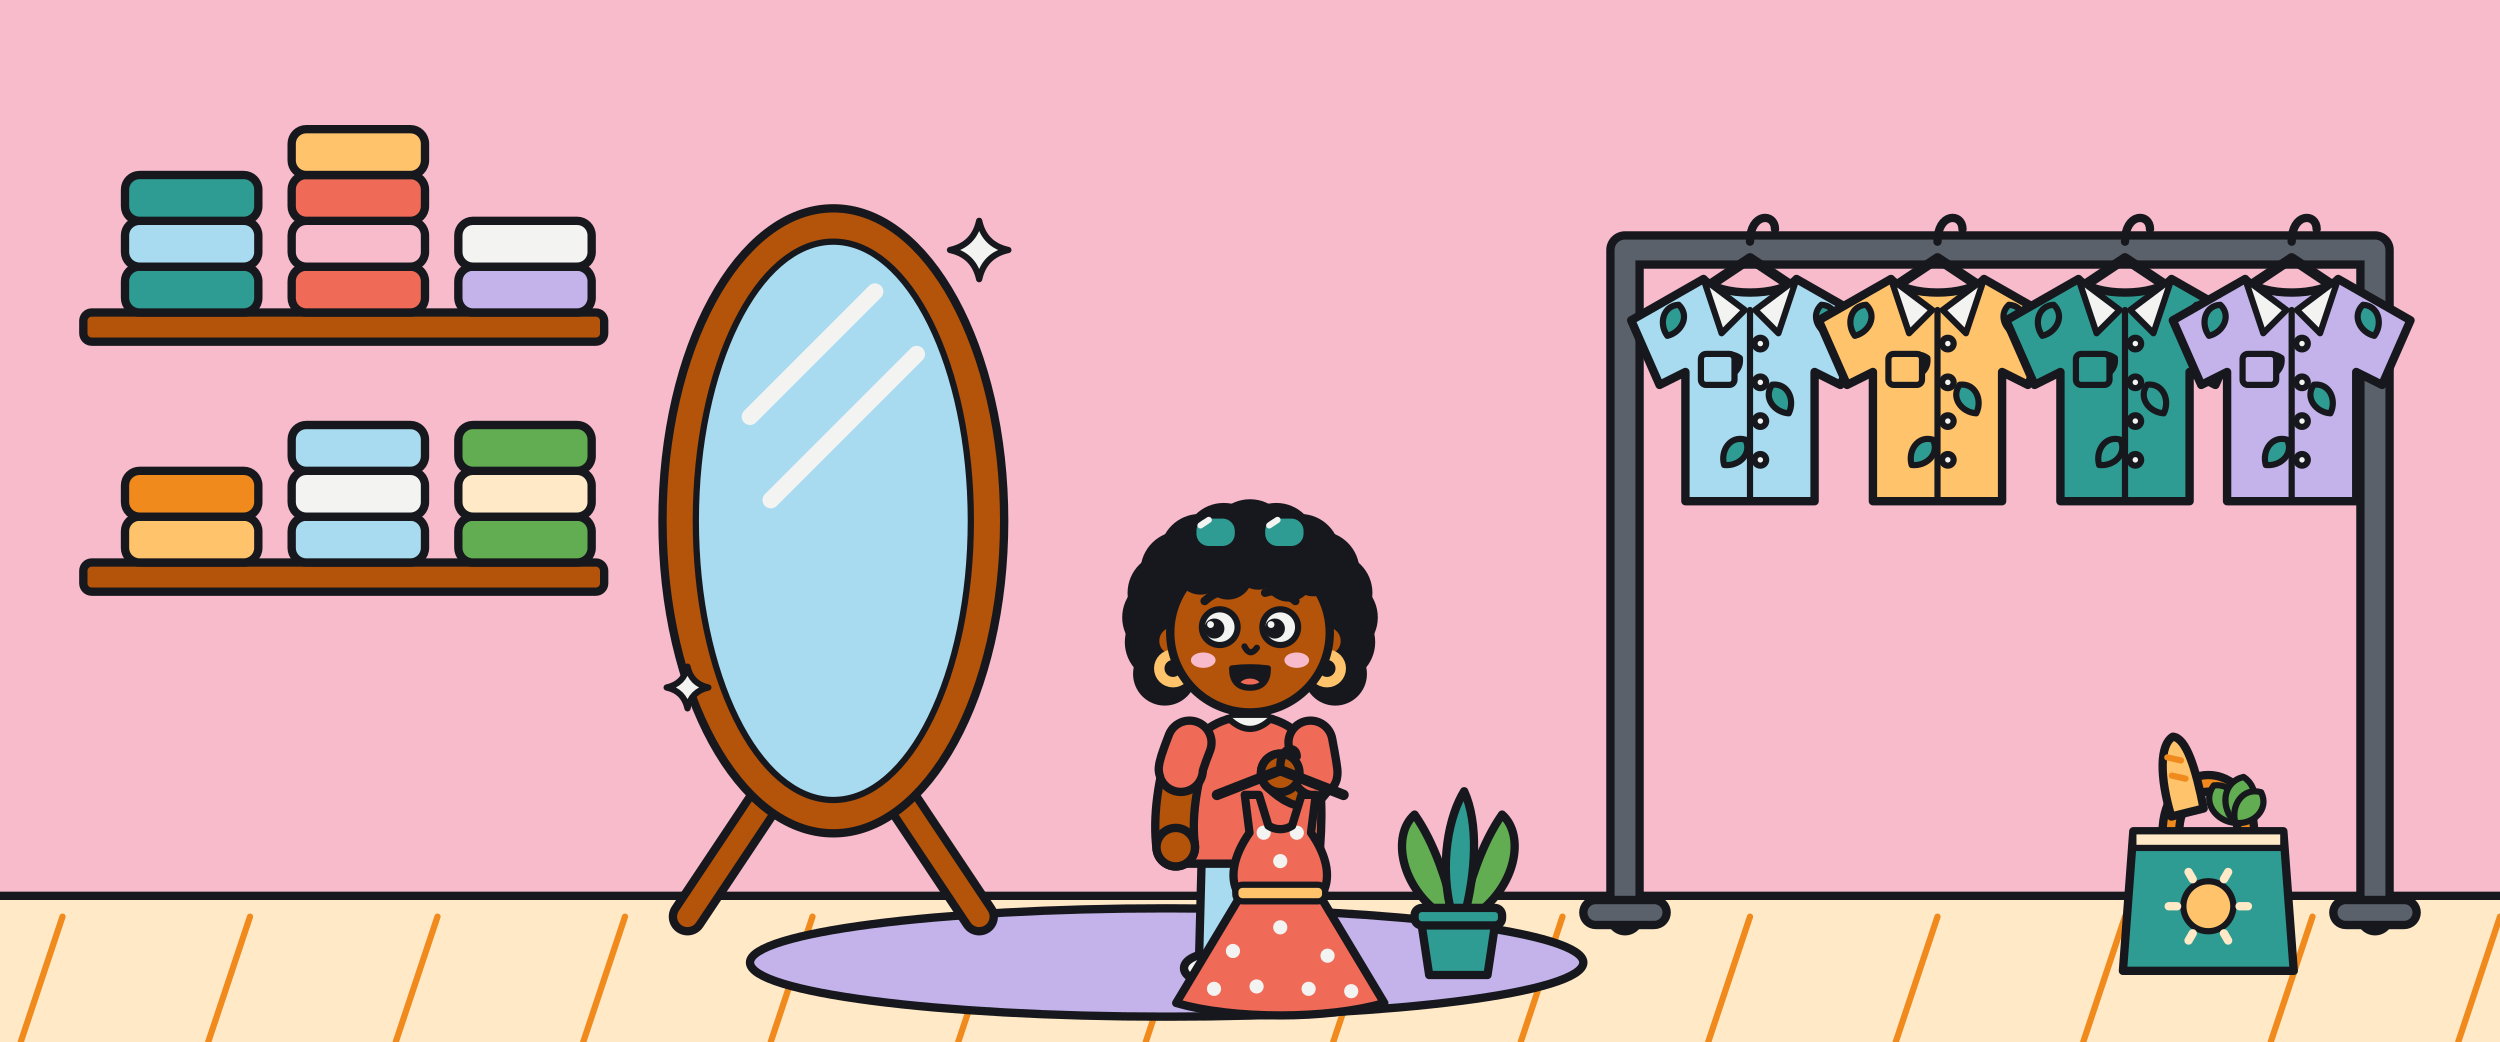
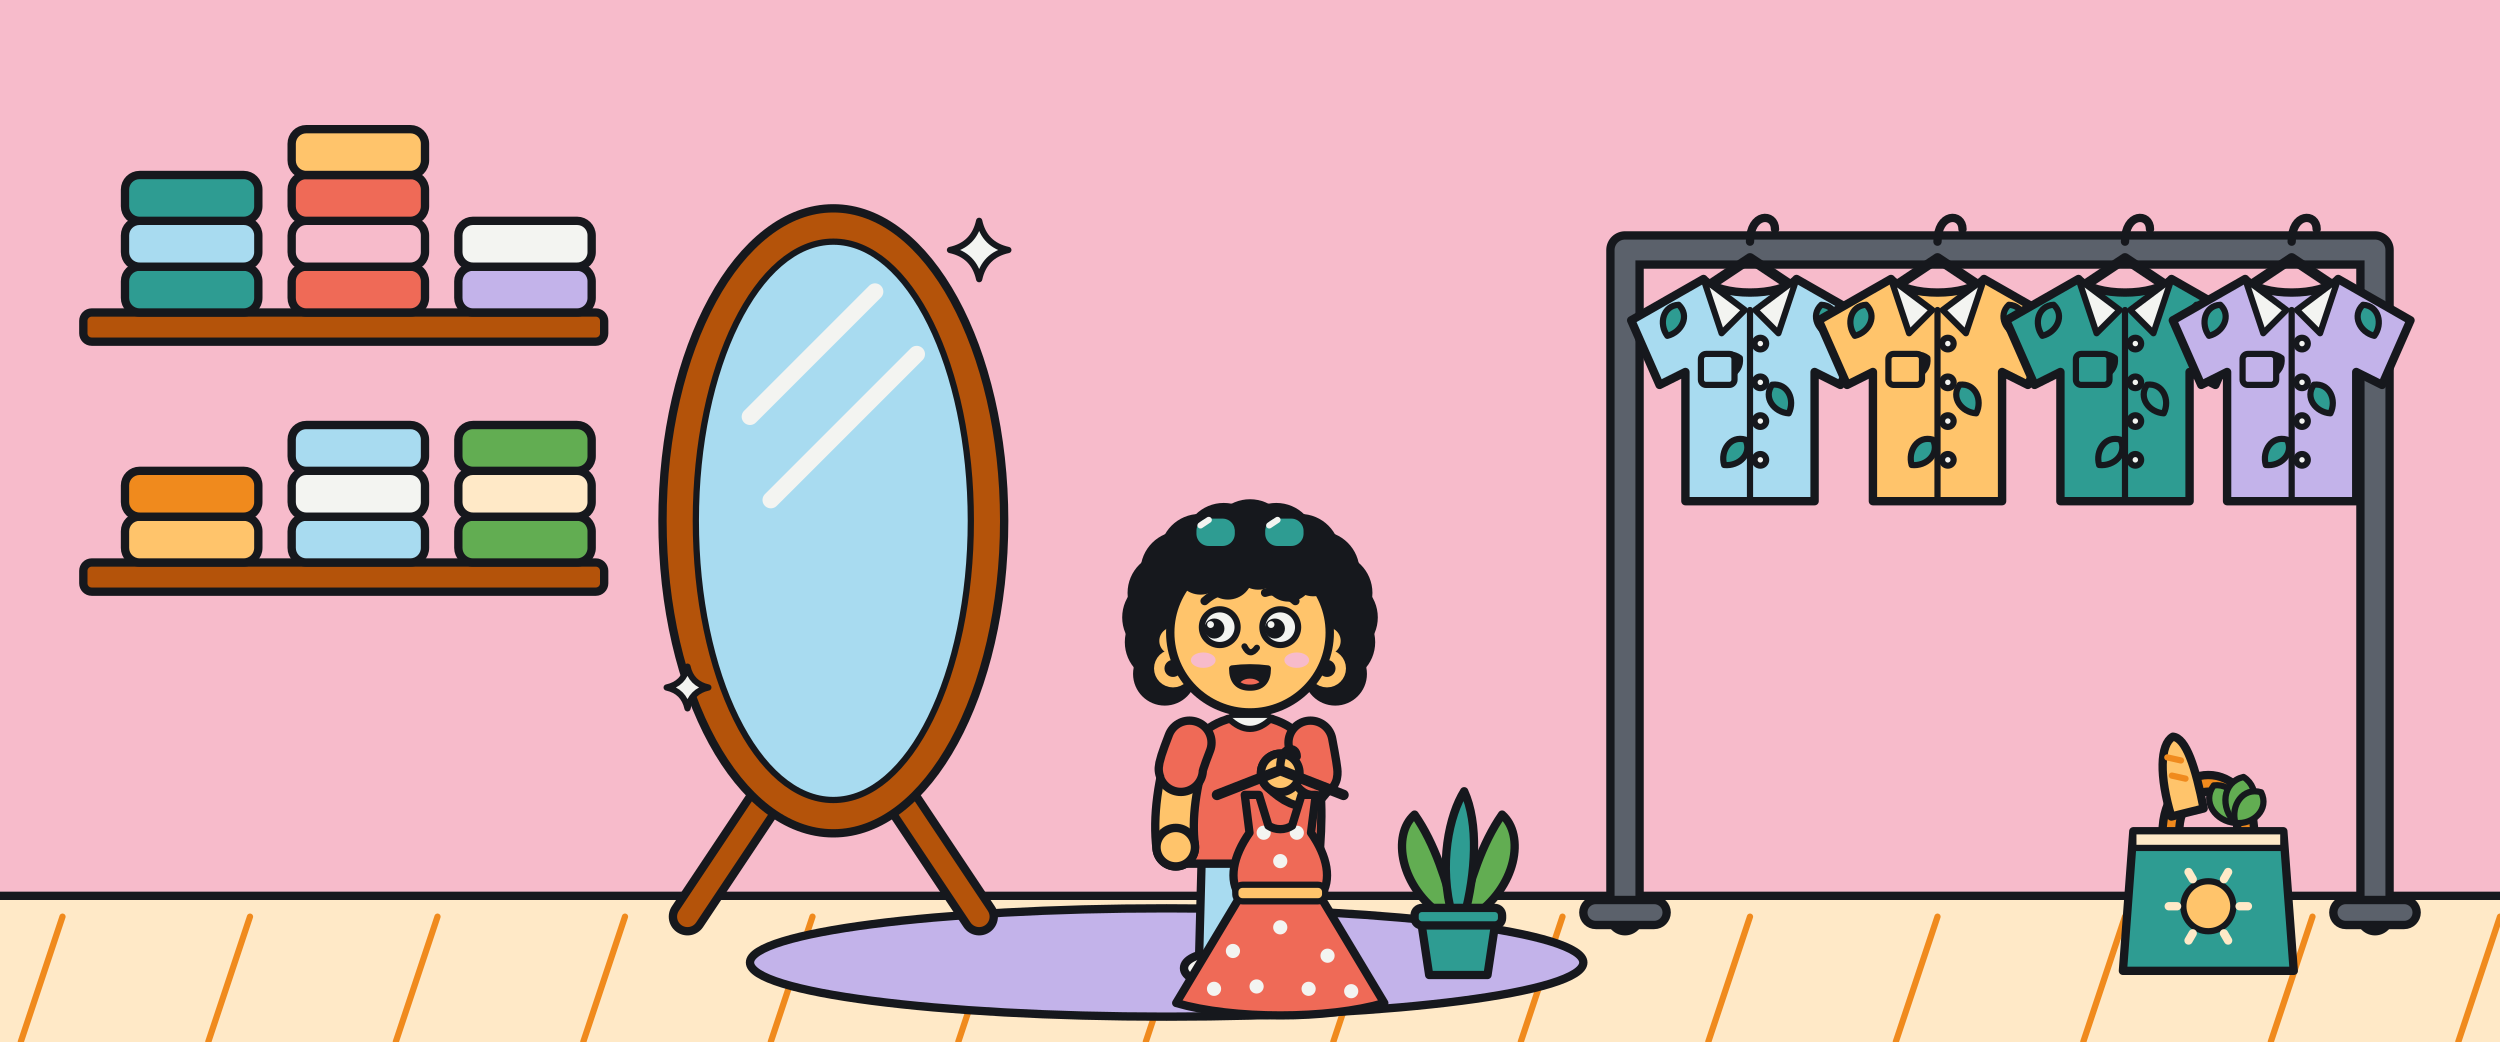
<svg xmlns="http://www.w3.org/2000/svg" viewBox="0 0 1200 500" width="1200" height="500" stroke-linejoin="round" stroke-linecap="round">
  <defs>
    <clipPath id="e3-clothes-1">
      <path d="M -30 -92 L -26 -60 C -40 -40 -44 -20 -34 -6 L -88 84 C -40 98 40 98 88 84 L 34 -6 C 44 -20 40 -40 26 -60 L 30 -92 L 18 -92 L 10 -66 C 4 -62 -4 -62 -10 -66 L -18 -92 Z" fill="#EF6A57" />
    </clipPath>
    <clipPath id="e3-clothes-2">
      <path d="M -13 26 Q 0 24.3 13 26 Q 13 40 0 40 Q -13 40 -13 26 Z" fill="#16181D" />
    </clipPath>
    <clipPath id="e3-clothes-3">
      <path d="M -36 -84 L -92 -52 L -70 -2 L -50 -12 L -50 88 L 50 88 L 50 -12 L 70 -2 L 92 -52 L 36 -84 C 24 -70 -24 -70 -36 -84 Z" fill="#A8DBF0" />
    </clipPath>
    <clipPath id="e3-clothes-4">
      <path d="M -36 -84 L -92 -52 L -70 -2 L -50 -12 L -50 88 L 50 88 L 50 -12 L 70 -2 L 92 -52 L 36 -84 C 24 -70 -24 -70 -36 -84 Z" fill="#FFC46B" />
    </clipPath>
    <clipPath id="e3-clothes-5">
      <path d="M -36 -84 L -92 -52 L -70 -2 L -50 -12 L -50 88 L 50 88 L 50 -12 L 70 -2 L 92 -52 L 36 -84 C 24 -70 -24 -70 -36 -84 Z" fill="#2E9C92" />
    </clipPath>
    <clipPath id="e3-clothes-6">
      <path d="M -36 -84 L -92 -52 L -70 -2 L -50 -12 L -50 88 L 50 88 L 50 -12 L 70 -2 L 92 -52 L 36 -84 C 24 -70 -24 -70 -36 -84 Z" fill="#C3B3EA" />
    </clipPath>
  </defs>
  <rect x="0" y="0" width="1200" height="500" fill="#F7BBCB" />
  <rect x="-10" y="430" width="1220" height="80" fill="#FFE9C7" />
  <path d="M -10 430 L 1210 430" fill="none" stroke="#16181D" stroke-width="4" />
  <path d="M 30 440 L 10 500" fill="none" stroke="#F08A1D" stroke-width="3" />
  <path d="M 120 440 L 100 500" fill="none" stroke="#F08A1D" stroke-width="3" />
  <path d="M 210 440 L 190 500" fill="none" stroke="#F08A1D" stroke-width="3" />
  <path d="M 300 440 L 280 500" fill="none" stroke="#F08A1D" stroke-width="3" />
  <path d="M 390 440 L 370 500" fill="none" stroke="#F08A1D" stroke-width="3" />
  <path d="M 480 440 L 460 500" fill="none" stroke="#F08A1D" stroke-width="3" />
  <path d="M 570 440 L 550 500" fill="none" stroke="#F08A1D" stroke-width="3" />
  <path d="M 660 440 L 640 500" fill="none" stroke="#F08A1D" stroke-width="3" />
  <path d="M 750 440 L 730 500" fill="none" stroke="#F08A1D" stroke-width="3" />
  <path d="M 840 440 L 820 500" fill="none" stroke="#F08A1D" stroke-width="3" />
  <path d="M 930 440 L 910 500" fill="none" stroke="#F08A1D" stroke-width="3" />
  <path d="M 1020 440 L 1000 500" fill="none" stroke="#F08A1D" stroke-width="3" />
  <path d="M 1110 440 L 1090 500" fill="none" stroke="#F08A1D" stroke-width="3" />
  <path d="M 1200 440 L 1180 500" fill="none" stroke="#F08A1D" stroke-width="3" />
  <ellipse cx="560" cy="462" rx="200" ry="26" fill="#C3B3EA" stroke="#16181D" stroke-width="4" />
  <rect x="40" y="150" width="250" height="14" rx="4" fill="#B4530A" stroke="#16181D" stroke-width="4" />
  <rect x="40" y="270" width="250" height="14" rx="4" fill="#B4530A" stroke="#16181D" stroke-width="4" />
  <rect x="60" y="128" width="64" height="22" rx="7" fill="#2E9C92" stroke="#16181D" stroke-width="4" />
  <rect x="60" y="106" width="64" height="22" rx="7" fill="#A8DBF0" stroke="#16181D" stroke-width="4" />
  <rect x="60" y="84" width="64" height="22" rx="7" fill="#2E9C92" stroke="#16181D" stroke-width="4" />
  <rect x="140" y="128" width="64" height="22" rx="7" fill="#EF6A57" stroke="#16181D" stroke-width="4" />
  <rect x="140" y="106" width="64" height="22" rx="7" fill="#F7BBCB" stroke="#16181D" stroke-width="4" />
  <rect x="140" y="84" width="64" height="22" rx="7" fill="#EF6A57" stroke="#16181D" stroke-width="4" />
  <rect x="140" y="62" width="64" height="22" rx="7" fill="#FFC46B" stroke="#16181D" stroke-width="4" />
  <rect x="220" y="128" width="64" height="22" rx="7" fill="#C3B3EA" stroke="#16181D" stroke-width="4" />
  <rect x="220" y="106" width="64" height="22" rx="7" fill="#F3F4F1" stroke="#16181D" stroke-width="4" />
  <rect x="60" y="248" width="64" height="22" rx="7" fill="#FFC46B" stroke="#16181D" stroke-width="4" />
  <rect x="60" y="226" width="64" height="22" rx="7" fill="#F08A1D" stroke="#16181D" stroke-width="4" />
  <rect x="140" y="248" width="64" height="22" rx="7" fill="#A8DBF0" stroke="#16181D" stroke-width="4" />
  <rect x="140" y="226" width="64" height="22" rx="7" fill="#F3F4F1" stroke="#16181D" stroke-width="4" />
  <rect x="140" y="204" width="64" height="22" rx="7" fill="#A8DBF0" stroke="#16181D" stroke-width="4" />
  <rect x="220" y="248" width="64" height="22" rx="7" fill="#62AD52" stroke="#16181D" stroke-width="4" />
  <rect x="220" y="226" width="64" height="22" rx="7" fill="#FFE9C7" stroke="#16181D" stroke-width="4" />
  <rect x="220" y="204" width="64" height="22" rx="7" fill="#62AD52" stroke="#16181D" stroke-width="4" />
  <path d="M 330 440 L 370 380 M 470 440 L 430 380" fill="none" stroke="#16181D" stroke-width="18" />
  <path d="M 330 440 L 370 380 M 470 440 L 430 380" fill="none" stroke="#B4530A" stroke-width="10" />
  <ellipse cx="400" cy="250" rx="82" ry="150" fill="#B4530A" stroke="#16181D" stroke-width="4" />
  <ellipse cx="400" cy="250" rx="66" ry="134" fill="#A8DBF0" stroke="#16181D" stroke-width="3" />
  <path d="M 360 200 L 420 140 M 370 240 L 440 170" fill="none" stroke="#F3F4F1" stroke-width="8" />
  <g transform="translate(600 470) scale(0.66 0.66)">
    <path d="M -18 -92 L -20 -16 M 18 -92 L 20 -16" fill="none" stroke="#16181D" stroke-width="40.1" />
    <path d="M -18 -92 L -20 -16 M 18 -92 L 20 -16" fill="none" stroke="#A8DBF0" stroke-width="28" />
    <ellipse cx="-26" cy="-8" rx="22" ry="11" fill="#F3F4F1" stroke="#16181D" stroke-width="6.1" />
    <ellipse cx="26" cy="-8" rx="22" ry="11" fill="#F3F4F1" stroke="#16181D" stroke-width="6.1" />
-     <rect x="-12" y="-206" width="24" height="24" rx="6" fill="#B4530A" stroke="#16181D" stroke-width="6.1" />
+     <rect class="skin" x="-12" y="-206" width="24" height="24" rx="6" fill="#FFC46B" stroke="#16181D" stroke-width="6.1" />
    <path d="M -50 -84 C -56 -150 -50 -188 0 -192 C 50 -188 56 -150 50 -84 Z" fill="#EF6A57" stroke="#16181D" stroke-width="6.1" />
    <path d="M -16 -190 Q 0 -174 16 -190" fill="#F3F4F1" stroke="#16181D" stroke-width="4.5" />
    <path d="M -44 -172 Q -58 -128 -54 -96" fill="none" stroke="#16181D" stroke-width="34.1" />
-     <path d="M -44 -172 Q -58 -128 -54 -96" fill="none" stroke="#B4530A" stroke-width="22" />
+     <path class="skin" d="M -44 -172 Q -58 -128 -54 -96" fill="none" stroke="#FFC46B" stroke-width="22" />
    <path d="M -44 -172 Q -51 -154 -50.3 -152.2" fill="none" stroke="#16181D" stroke-width="38.1" />
    <path d="M -44 -172 Q -51 -154 -50.3 -152.2" fill="none" stroke="#EF6A57" stroke-width="26" />
-     <circle cx="-54" cy="-96" r="14" fill="#B4530A" stroke="#16181D" stroke-width="6.1" />
+     <circle class="skin" cx="-54" cy="-96" r="14" fill="#FFC46B" stroke="#16181D" stroke-width="6.1" />
    <g transform="translate(0 -252)">
      <circle cx="-62" cy="6.9" r="26" fill="#16181D" stroke="#16181D" stroke-width="6.1" />
      <circle cx="-63.9" cy="-11.1" r="26" fill="#16181D" stroke="#16181D" stroke-width="6.1" />
      <circle cx="-60" cy="-28.9" r="26" fill="#16181D" stroke="#16181D" stroke-width="6.1" />
      <circle cx="-50.6" cy="-44.8" r="26" fill="#16181D" stroke="#16181D" stroke-width="6.1" />
      <circle cx="-36.5" cy="-57.3" r="26" fill="#16181D" stroke="#16181D" stroke-width="6.1" />
      <circle cx="-19.1" cy="-65.3" r="26" fill="#16181D" stroke="#16181D" stroke-width="6.1" />
      <circle cx="0" cy="-68" r="26" fill="#16181D" stroke="#16181D" stroke-width="6.1" />
      <circle cx="19.1" cy="-65.3" r="26" fill="#16181D" stroke="#16181D" stroke-width="6.1" />
      <circle cx="36.5" cy="-57.3" r="26" fill="#16181D" stroke="#16181D" stroke-width="6.1" />
      <circle cx="50.6" cy="-44.8" r="26" fill="#16181D" stroke="#16181D" stroke-width="6.1" />
      <circle cx="60" cy="-28.9" r="26" fill="#16181D" stroke="#16181D" stroke-width="6.1" />
      <circle cx="63.9" cy="-11.1" r="26" fill="#16181D" stroke="#16181D" stroke-width="6.1" />
      <circle cx="62" cy="6.9" r="26" fill="#16181D" stroke="#16181D" stroke-width="6.1" />
      <circle cx="-62" cy="30" r="20" fill="#16181D" stroke="#16181D" stroke-width="6.1" />
      <circle cx="62" cy="30" r="20" fill="#16181D" stroke="#16181D" stroke-width="6.1" />
-       <circle cx="-56" cy="6" r="13" fill="#B4530A" stroke="#16181D" stroke-width="6.1" />
-       <circle cx="56" cy="6" r="13" fill="#B4530A" stroke="#16181D" stroke-width="6.1" />
+       <circle class="skin" cx="-56" cy="6" r="13" fill="#FFC46B" stroke="#16181D" stroke-width="6.1" />
+       <circle class="skin" cx="56" cy="6" r="13" fill="#FFC46B" stroke="#16181D" stroke-width="6.1" />
      <circle cx="-56" cy="26" r="10" fill="none" stroke="#FFC46B" stroke-width="7.6" />
      <circle cx="56" cy="26" r="10" fill="none" stroke="#FFC46B" stroke-width="7.6" />
-       <circle cx="0" cy="0" r="58" fill="#B4530A" stroke="#16181D" stroke-width="6.1" />
+       <circle class="skin" cx="0" cy="0" r="58" fill="#FFC46B" stroke="#16181D" stroke-width="6.1" />
      <circle cx="-36" cy="-45.7" r="15" fill="#16181D" stroke="#16181D" stroke-width="6.1" />
      <circle cx="-16" cy="-42.1" r="15" fill="#16181D" stroke="#16181D" stroke-width="6.1" />
      <circle cx="6" cy="-49.3" r="15" fill="#16181D" stroke="#16181D" stroke-width="6.1" />
      <circle cx="28" cy="-40.6" r="15" fill="#16181D" stroke="#16181D" stroke-width="6.1" />
      <circle cx="46" cy="-44.5" r="15" fill="#16181D" stroke="#16181D" stroke-width="6.1" />
      <g transform="translate(0 -72)">
        <rect x="-42" y="-14" width="34" height="26" rx="12" fill="#2E9C92" stroke="#16181D" stroke-width="6.1" />
        <rect x="8" y="-14" width="34" height="26" rx="12" fill="#2E9C92" stroke="#16181D" stroke-width="6.1" />
        <path d="M -8 -4 Q 0 -10 8 -4" fill="none" stroke="#16181D" stroke-width="6.1" />
        <path d="M -36 -6 L -30 -10 M 14 -6 L 20 -10" fill="none" stroke="#F3F4F1" stroke-width="4.5" />
      </g>
      <circle cx="-22" cy="-4" r="13" fill="#F3F4F1" stroke="#16181D" stroke-width="4.5" />
      <circle cx="-25.9" cy="-3" r="7.3" fill="#16181D" />
      <circle cx="-28.7" cy="-5.9" r="2.5" fill="#F3F4F1" />
      <circle cx="22" cy="-4" r="13" fill="#F3F4F1" stroke="#16181D" stroke-width="4.5" />
      <circle cx="18.1" cy="-3" r="7.3" fill="#16181D" />
      <circle cx="15.3" cy="-5.9" r="2.5" fill="#F3F4F1" />
      <path d="M -33 -23 Q -22 -33 -11 -29" fill="none" stroke="#16181D" stroke-width="6.1" />
      <path d="M 11 -29 Q 22 -33 33 -23" fill="none" stroke="#16181D" stroke-width="6.1" />
      <ellipse cx="-34" cy="20" rx="9" ry="5.6" fill="#F7BBCB" />
      <ellipse cx="34" cy="20" rx="9" ry="5.6" fill="#F7BBCB" />
      <path d="M -4 10 Q 0 18 5 11" fill="none" stroke="#16181D" stroke-width="4.5" />
      <path d="M -13 26 Q 0 24.3 13 26 Q 13 40 0 40 Q -13 40 -13 26 Z" fill="#16181D" />
      <ellipse cx="0" cy="39.3" rx="8.3" ry="5.9" fill="#EF6A57" clip-path="url(#e3-clothes-2)" />
      <path d="M -13 26 Q 0 24.3 13 26 Q 13 40 0 40 Q -13 40 -13 26 Z" fill="none" stroke="#16181D" stroke-width="4.5" />
    </g>
    <path d="M 44 -172 Q 52 -122 22 -150" fill="none" stroke="#16181D" stroke-width="34.1" />
-     <path d="M 44 -172 Q 52 -122 22 -150" fill="none" stroke="#B4530A" stroke-width="22" />
+     <path class="skin" d="M 44 -172 Q 52 -122 22 -150" fill="none" stroke="#FFC46B" stroke-width="22" />
    <path d="M 44 -172 Q 48 -151 47.6 -149.5" fill="none" stroke="#16181D" stroke-width="38.1" />
    <path d="M 44 -172 Q 48 -151 47.6 -149.5" fill="none" stroke="#EF6A57" stroke-width="26" />
-     <circle cx="22" cy="-150" r="14" fill="#B4530A" stroke="#16181D" stroke-width="6.1" />
+     <circle class="skin" cx="22" cy="-150" r="14" fill="#FFC46B" stroke="#16181D" stroke-width="6.1" />
    <g transform="translate(22 -150)">
      <path d="M 0 -4 C 0 -20 12 -20 12 -12" fill="none" stroke="#16181D" stroke-width="6.1" />
      <path d="M -46 16 L 0 -2 L 46 16" fill="none" stroke="#16181D" stroke-width="7.6" />
      <g transform="translate(0 95.1) scale(0.86 0.86)">
        <path d="M -30 -92 L -26 -60 C -40 -40 -44 -20 -34 -6 L -88 84 C -40 98 40 98 88 84 L 34 -6 C 44 -20 40 -40 26 -60 L 30 -92 L 18 -92 L 10 -66 C 4 -62 -4 -62 -10 -66 L -18 -92 Z" fill="#EF6A57" />
        <g clip-path="url(#e3-clothes-1)">
          <circle cx="-40" cy="40" r="6" fill="#F3F4F1" />
          <circle cx="0" cy="20" r="6" fill="#F3F4F1" />
          <circle cx="40" cy="44" r="6" fill="#F3F4F1" />
          <circle cx="-20" cy="70" r="6" fill="#F3F4F1" />
          <circle cx="24" cy="72" r="6" fill="#F3F4F1" />
          <circle cx="-56" cy="72" r="6" fill="#F3F4F1" />
          <circle cx="60" cy="74" r="6" fill="#F3F4F1" />
          <circle cx="0" cy="-36" r="6" fill="#F3F4F1" />
          <circle cx="-14" cy="-60" r="6" fill="#F3F4F1" />
          <circle cx="14" cy="-60" r="6" fill="#F3F4F1" />
        </g>
        <path d="M -30 -92 L -26 -60 C -40 -40 -44 -20 -34 -6 L -88 84 C -40 98 40 98 88 84 L 34 -6 C 44 -20 40 -40 26 -60 L 30 -92 L 18 -92 L 10 -66 C 4 -62 -4 -62 -10 -66 L -18 -92 Z" fill="none" stroke="#16181D" stroke-width="7" />
        <rect x="-38" y="-16" width="76" height="14" rx="6" fill="#FFC46B" stroke="#16181D" stroke-width="5.3" />
      </g>
    </g>
  </g>
  <path d="M 780 440 L 780 120 L 1140 120 L 1140 440" fill="none" stroke="#16181D" stroke-width="18" />
  <path d="M 780 440 L 780 120 L 1140 120 L 1140 440" fill="none" stroke="#5B616B" stroke-width="10" />
  <rect x="760" y="432" width="40" height="12" rx="6" fill="#5B616B" stroke="#16181D" stroke-width="4" />
  <rect x="1120" y="432" width="40" height="12" rx="6" fill="#5B616B" stroke="#16181D" stroke-width="4" />
  <g transform="translate(840 120)">
    <path d="M 0 -4 C 0 -18 12 -18 12 -10" fill="none" stroke="#16181D" stroke-width="4" />
    <path d="M -30 24 L 0 4 L 30 24" fill="none" stroke="#16181D" stroke-width="5" />
  </g>
  <g transform="translate(840 186) scale(0.62 0.62)">
    <path d="M -36 -84 L -92 -52 L -70 -2 L -50 -12 L -50 88 L 50 88 L 50 -12 L 70 -2 L 92 -52 L 36 -84 C 24 -70 -24 -70 -36 -84 Z" fill="#A8DBF0" />
    <g clip-path="url(#e3-clothes-3)">
      <g transform="translate(-64 -40) rotate(20) scale(0.8 0.8)">
        <path d="M 0 0 C -12 -8 -14 -26 0 -32 C 14 -26 12 -8 0 0 Z" fill="#2E9C92" stroke="#16181D" stroke-width="6" />
      </g>
      <g transform="translate(30 20) rotate(-30) scale(0.8 0.8)">
        <path d="M 0 0 C -12 -8 -14 -26 0 -32 C 14 -26 12 -8 0 0 Z" fill="#2E9C92" stroke="#16181D" stroke-width="6" />
      </g>
      <g transform="translate(-20 60) rotate(40) scale(0.8 0.8)">
        <path d="M 0 0 C -12 -8 -14 -26 0 -32 C 14 -26 12 -8 0 0 Z" fill="#2E9C92" stroke="#16181D" stroke-width="6" />
      </g>
      <g transform="translate(64 -40) rotate(-20) scale(0.8 0.8)">
        <path d="M 0 0 C -12 -8 -14 -26 0 -32 C 14 -26 12 -8 0 0 Z" fill="#2E9C92" stroke="#16181D" stroke-width="6" />
      </g>
      <g transform="translate(-30 -10) rotate(60) scale(0.8 0.8)">
        <path d="M 0 0 C -12 -8 -14 -26 0 -32 C 14 -26 12 -8 0 0 Z" fill="#2E9C92" stroke="#16181D" stroke-width="6" />
      </g>
    </g>
    <path d="M -36 -84 L -92 -52 L -70 -2 L -50 -12 L -50 88 L 50 88 L 50 -12 L 70 -2 L 92 -52 L 36 -84 C 24 -70 -24 -70 -36 -84 Z" fill="none" stroke="#16181D" stroke-width="6.5" />
    <path d="M -36 -84 L -4 -60 L -22 -42 Z" fill="#F3F4F1" stroke="#16181D" stroke-width="4.8" />
    <path d="M 36 -84 L 4 -60 L 22 -42 Z" fill="#F3F4F1" stroke="#16181D" stroke-width="4.8" />
    <path d="M 0 -60 L 0 88" fill="none" stroke="#16181D" stroke-width="4.8" />
    <circle cx="8" cy="-34" r="4.5" fill="#F3F4F1" stroke="#16181D" stroke-width="4.8" />
    <circle cx="8" cy="-4" r="4.5" fill="#F3F4F1" stroke="#16181D" stroke-width="4.8" />
    <circle cx="8" cy="26" r="4.5" fill="#F3F4F1" stroke="#16181D" stroke-width="4.8" />
    <circle cx="8" cy="56" r="4.5" fill="#F3F4F1" stroke="#16181D" stroke-width="4.8" />
    <rect x="-38" y="-26" width="26" height="24" rx="4" fill="#A8DBF0" stroke="#16181D" stroke-width="4.8" />
  </g>
  <g transform="translate(930 120)">
    <path d="M 0 -4 C 0 -18 12 -18 12 -10" fill="none" stroke="#16181D" stroke-width="4" />
    <path d="M -30 24 L 0 4 L 30 24" fill="none" stroke="#16181D" stroke-width="5" />
  </g>
  <g transform="translate(930 186) scale(0.62 0.62)">
    <path d="M -36 -84 L -92 -52 L -70 -2 L -50 -12 L -50 88 L 50 88 L 50 -12 L 70 -2 L 92 -52 L 36 -84 C 24 -70 -24 -70 -36 -84 Z" fill="#FFC46B" />
    <g clip-path="url(#e3-clothes-4)">
      <g transform="translate(-64 -40) rotate(20) scale(0.8 0.8)">
        <path d="M 0 0 C -12 -8 -14 -26 0 -32 C 14 -26 12 -8 0 0 Z" fill="#2E9C92" stroke="#16181D" stroke-width="6" />
      </g>
      <g transform="translate(30 20) rotate(-30) scale(0.8 0.8)">
        <path d="M 0 0 C -12 -8 -14 -26 0 -32 C 14 -26 12 -8 0 0 Z" fill="#2E9C92" stroke="#16181D" stroke-width="6" />
      </g>
      <g transform="translate(-20 60) rotate(40) scale(0.8 0.8)">
        <path d="M 0 0 C -12 -8 -14 -26 0 -32 C 14 -26 12 -8 0 0 Z" fill="#2E9C92" stroke="#16181D" stroke-width="6" />
      </g>
      <g transform="translate(64 -40) rotate(-20) scale(0.8 0.8)">
        <path d="M 0 0 C -12 -8 -14 -26 0 -32 C 14 -26 12 -8 0 0 Z" fill="#2E9C92" stroke="#16181D" stroke-width="6" />
      </g>
      <g transform="translate(-30 -10) rotate(60) scale(0.8 0.8)">
        <path d="M 0 0 C -12 -8 -14 -26 0 -32 C 14 -26 12 -8 0 0 Z" fill="#2E9C92" stroke="#16181D" stroke-width="6" />
      </g>
    </g>
    <path d="M -36 -84 L -92 -52 L -70 -2 L -50 -12 L -50 88 L 50 88 L 50 -12 L 70 -2 L 92 -52 L 36 -84 C 24 -70 -24 -70 -36 -84 Z" fill="none" stroke="#16181D" stroke-width="6.5" />
    <path d="M -36 -84 L -4 -60 L -22 -42 Z" fill="#F3F4F1" stroke="#16181D" stroke-width="4.8" />
    <path d="M 36 -84 L 4 -60 L 22 -42 Z" fill="#F3F4F1" stroke="#16181D" stroke-width="4.8" />
    <path d="M 0 -60 L 0 88" fill="none" stroke="#16181D" stroke-width="4.8" />
    <circle cx="8" cy="-34" r="4.5" fill="#F3F4F1" stroke="#16181D" stroke-width="4.8" />
    <circle cx="8" cy="-4" r="4.5" fill="#F3F4F1" stroke="#16181D" stroke-width="4.8" />
    <circle cx="8" cy="26" r="4.5" fill="#F3F4F1" stroke="#16181D" stroke-width="4.8" />
    <circle cx="8" cy="56" r="4.5" fill="#F3F4F1" stroke="#16181D" stroke-width="4.8" />
    <rect x="-38" y="-26" width="26" height="24" rx="4" fill="#FFC46B" stroke="#16181D" stroke-width="4.8" />
  </g>
  <g transform="translate(1020 120)">
    <path d="M 0 -4 C 0 -18 12 -18 12 -10" fill="none" stroke="#16181D" stroke-width="4" />
    <path d="M -30 24 L 0 4 L 30 24" fill="none" stroke="#16181D" stroke-width="5" />
  </g>
  <g transform="translate(1020 186) scale(0.62 0.62)">
    <path d="M -36 -84 L -92 -52 L -70 -2 L -50 -12 L -50 88 L 50 88 L 50 -12 L 70 -2 L 92 -52 L 36 -84 C 24 -70 -24 -70 -36 -84 Z" fill="#2E9C92" />
    <g clip-path="url(#e3-clothes-5)">
      <g transform="translate(-64 -40) rotate(20) scale(0.8 0.8)">
        <path d="M 0 0 C -12 -8 -14 -26 0 -32 C 14 -26 12 -8 0 0 Z" fill="#2E9C92" stroke="#16181D" stroke-width="6" />
      </g>
      <g transform="translate(30 20) rotate(-30) scale(0.8 0.8)">
        <path d="M 0 0 C -12 -8 -14 -26 0 -32 C 14 -26 12 -8 0 0 Z" fill="#2E9C92" stroke="#16181D" stroke-width="6" />
      </g>
      <g transform="translate(-20 60) rotate(40) scale(0.8 0.8)">
        <path d="M 0 0 C -12 -8 -14 -26 0 -32 C 14 -26 12 -8 0 0 Z" fill="#2E9C92" stroke="#16181D" stroke-width="6" />
      </g>
      <g transform="translate(64 -40) rotate(-20) scale(0.8 0.8)">
        <path d="M 0 0 C -12 -8 -14 -26 0 -32 C 14 -26 12 -8 0 0 Z" fill="#2E9C92" stroke="#16181D" stroke-width="6" />
      </g>
      <g transform="translate(-30 -10) rotate(60) scale(0.8 0.8)">
        <path d="M 0 0 C -12 -8 -14 -26 0 -32 C 14 -26 12 -8 0 0 Z" fill="#2E9C92" stroke="#16181D" stroke-width="6" />
      </g>
    </g>
    <path d="M -36 -84 L -92 -52 L -70 -2 L -50 -12 L -50 88 L 50 88 L 50 -12 L 70 -2 L 92 -52 L 36 -84 C 24 -70 -24 -70 -36 -84 Z" fill="none" stroke="#16181D" stroke-width="6.5" />
    <path d="M -36 -84 L -4 -60 L -22 -42 Z" fill="#F3F4F1" stroke="#16181D" stroke-width="4.8" />
    <path d="M 36 -84 L 4 -60 L 22 -42 Z" fill="#F3F4F1" stroke="#16181D" stroke-width="4.8" />
    <path d="M 0 -60 L 0 88" fill="none" stroke="#16181D" stroke-width="4.8" />
    <circle cx="8" cy="-34" r="4.5" fill="#F3F4F1" stroke="#16181D" stroke-width="4.8" />
    <circle cx="8" cy="-4" r="4.5" fill="#F3F4F1" stroke="#16181D" stroke-width="4.8" />
    <circle cx="8" cy="26" r="4.5" fill="#F3F4F1" stroke="#16181D" stroke-width="4.8" />
    <circle cx="8" cy="56" r="4.5" fill="#F3F4F1" stroke="#16181D" stroke-width="4.8" />
    <rect x="-38" y="-26" width="26" height="24" rx="4" fill="#2E9C92" stroke="#16181D" stroke-width="4.8" />
  </g>
  <g transform="translate(1100 120)">
    <path d="M 0 -4 C 0 -18 12 -18 12 -10" fill="none" stroke="#16181D" stroke-width="4" />
    <path d="M -30 24 L 0 4 L 30 24" fill="none" stroke="#16181D" stroke-width="5" />
  </g>
  <g transform="translate(1100 186) scale(0.62 0.62)">
    <path d="M -36 -84 L -92 -52 L -70 -2 L -50 -12 L -50 88 L 50 88 L 50 -12 L 70 -2 L 92 -52 L 36 -84 C 24 -70 -24 -70 -36 -84 Z" fill="#C3B3EA" />
    <g clip-path="url(#e3-clothes-6)">
      <g transform="translate(-64 -40) rotate(20) scale(0.8 0.8)">
        <path d="M 0 0 C -12 -8 -14 -26 0 -32 C 14 -26 12 -8 0 0 Z" fill="#2E9C92" stroke="#16181D" stroke-width="6" />
      </g>
      <g transform="translate(30 20) rotate(-30) scale(0.8 0.8)">
        <path d="M 0 0 C -12 -8 -14 -26 0 -32 C 14 -26 12 -8 0 0 Z" fill="#2E9C92" stroke="#16181D" stroke-width="6" />
      </g>
      <g transform="translate(-20 60) rotate(40) scale(0.8 0.8)">
        <path d="M 0 0 C -12 -8 -14 -26 0 -32 C 14 -26 12 -8 0 0 Z" fill="#2E9C92" stroke="#16181D" stroke-width="6" />
      </g>
      <g transform="translate(64 -40) rotate(-20) scale(0.8 0.8)">
        <path d="M 0 0 C -12 -8 -14 -26 0 -32 C 14 -26 12 -8 0 0 Z" fill="#2E9C92" stroke="#16181D" stroke-width="6" />
      </g>
      <g transform="translate(-30 -10) rotate(60) scale(0.8 0.8)">
        <path d="M 0 0 C -12 -8 -14 -26 0 -32 C 14 -26 12 -8 0 0 Z" fill="#2E9C92" stroke="#16181D" stroke-width="6" />
      </g>
    </g>
    <path d="M -36 -84 L -92 -52 L -70 -2 L -50 -12 L -50 88 L 50 88 L 50 -12 L 70 -2 L 92 -52 L 36 -84 C 24 -70 -24 -70 -36 -84 Z" fill="none" stroke="#16181D" stroke-width="6.5" />
    <path d="M -36 -84 L -4 -60 L -22 -42 Z" fill="#F3F4F1" stroke="#16181D" stroke-width="4.8" />
    <path d="M 36 -84 L 4 -60 L 22 -42 Z" fill="#F3F4F1" stroke="#16181D" stroke-width="4.8" />
    <path d="M 0 -60 L 0 88" fill="none" stroke="#16181D" stroke-width="4.8" />
    <circle cx="8" cy="-34" r="4.5" fill="#F3F4F1" stroke="#16181D" stroke-width="4.8" />
    <circle cx="8" cy="-4" r="4.5" fill="#F3F4F1" stroke="#16181D" stroke-width="4.8" />
    <circle cx="8" cy="26" r="4.5" fill="#F3F4F1" stroke="#16181D" stroke-width="4.8" />
    <circle cx="8" cy="56" r="4.5" fill="#F3F4F1" stroke="#16181D" stroke-width="4.8" />
    <rect x="-38" y="-26" width="26" height="24" rx="4" fill="#C3B3EA" stroke="#16181D" stroke-width="4.8" />
  </g>
  <g transform="translate(1060 420) scale(0.5 0.5)">
    <path d="M -36 -40 C -36 -104 36 -104 36 -40" fill="none" stroke="#16181D" stroke-width="24" />
    <path d="M -36 -40 C -36 -104 36 -104 36 -40" fill="none" stroke="#F08A1D" stroke-width="8" />
    <g transform="translate(-20 -60) rotate(-14)">
      <path d="M -16 0 C -18 -40 -10 -70 4 -74 C 16 -70 18 -40 16 0 Z" fill="#FFC46B" stroke="#16181D" stroke-width="8" />
      <path d="M -6 -56 L 6 -50 M -6 -38 L 6 -32" fill="none" stroke="#F08A1D" stroke-width="6" />
    </g>
    <g transform="translate(26 -50)">
      <g transform="rotate(-30) scale(1.3 1.3)">
        <path d="M 0 0 C -12 -8 -14 -26 0 -32 C 14 -26 12 -8 0 0 Z" fill="#62AD52" stroke="#16181D" stroke-width="4.6" />
      </g>
      <g transform="rotate(10) scale(1.4 1.4)">
        <path d="M 0 0 C -12 -8 -14 -26 0 -32 C 14 -26 12 -8 0 0 Z" fill="#62AD52" stroke="#16181D" stroke-width="4.3" />
      </g>
      <g transform="rotate(40) scale(1.2 1.2)">
        <path d="M 0 0 C -12 -8 -14 -26 0 -32 C 14 -26 12 -8 0 0 Z" fill="#62AD52" stroke="#16181D" stroke-width="5" />
      </g>
    </g>
    <path d="M -72 -42 L 72 -42 L 82 92 L -82 92 Z" fill="#2E9C92" stroke="#16181D" stroke-width="8" />
    <rect x="-72" y="-42" width="144" height="16" fill="#FFE9C7" stroke="#16181D" stroke-width="6" />
    <circle cx="0" cy="30" r="24" fill="#FFC46B" stroke="#16181D" stroke-width="6" />
    <path d="M 30 30 L 38 30" fill="none" stroke="#FFE9C7" stroke-width="8" />
    <path d="M 15 56 L 19 62.9" fill="none" stroke="#FFE9C7" stroke-width="8" />
    <path d="M -15 56 L -19 62.9" fill="none" stroke="#FFE9C7" stroke-width="8" />
    <path d="M -30 30 L -38 30" fill="none" stroke="#FFE9C7" stroke-width="8" />
    <path d="M -15 4 L -19 -2.9" fill="none" stroke="#FFE9C7" stroke-width="8" />
    <path d="M 15 4 L 19 -2.9" fill="none" stroke="#FFE9C7" stroke-width="8" />
  </g>
  <g transform="translate(700 440) scale(0.7 0.7)">
    <path d="M -10 0 C -40 -20 -46 -56 -30 -70 C -16 -50 -8 -24 -2 0 Z" fill="#62AD52" stroke="#16181D" stroke-width="5.7" />
    <path d="M 10 0 C 40 -20 46 -56 30 -70 C 16 -50 8 -24 2 0 Z" fill="#62AD52" stroke="#16181D" stroke-width="5.7" />
    <path d="M -4 0 C -14 -36 -6 -70 4 -86 C 14 -64 12 -30 4 0 Z" fill="#2E9C92" stroke="#16181D" stroke-width="5.7" />
    <path d="M -26 0 L 26 0 L 20 40 L -20 40 Z" fill="#2E9C92" stroke="#16181D" stroke-width="5.7" />
    <rect x="-30" y="-6" width="60" height="12" rx="5" fill="#2E9C92" stroke="#16181D" stroke-width="5.7" />
  </g>
  <path d="M 470 106 Q 472.5 117.5 484 120 Q 472.5 122.5 470 134 Q 467.5 122.5 456 120 Q 467.5 117.5 470 106 Z" fill="#F3F4F1" stroke="#16181D" stroke-width="3" />
  <path d="M 330 320 Q 331.8 328.2 340 330 Q 331.8 331.8 330 340 Q 328.2 331.8 320 330 Q 328.2 328.2 330 320 Z" fill="#F3F4F1" stroke="#16181D" stroke-width="3" />
</svg>
